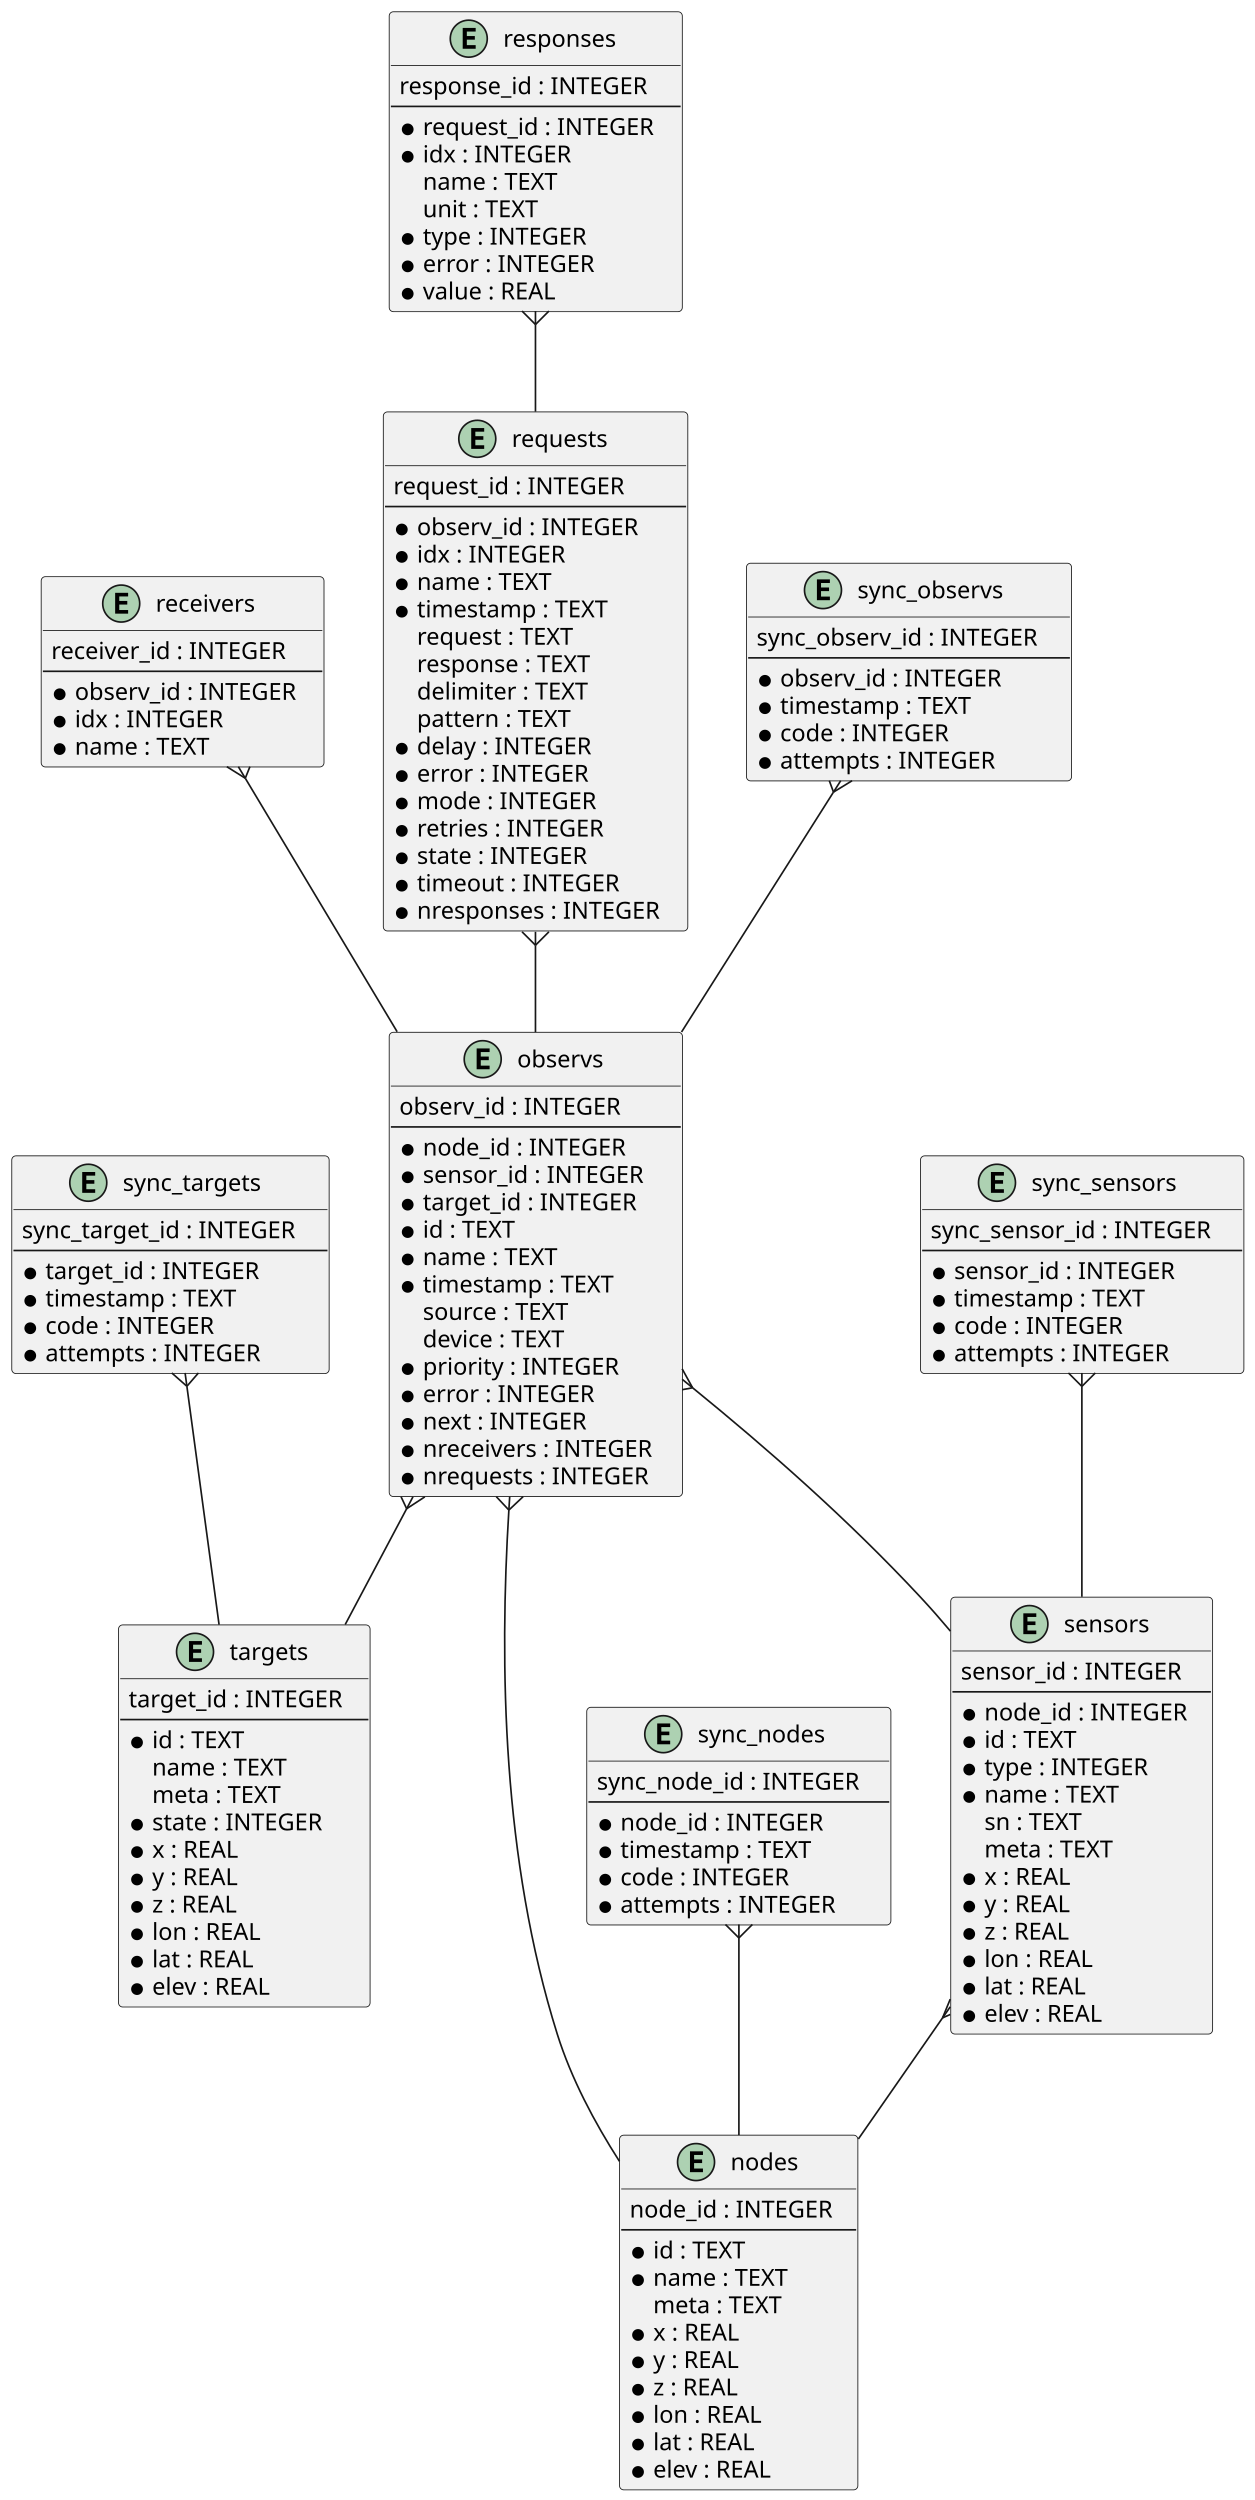
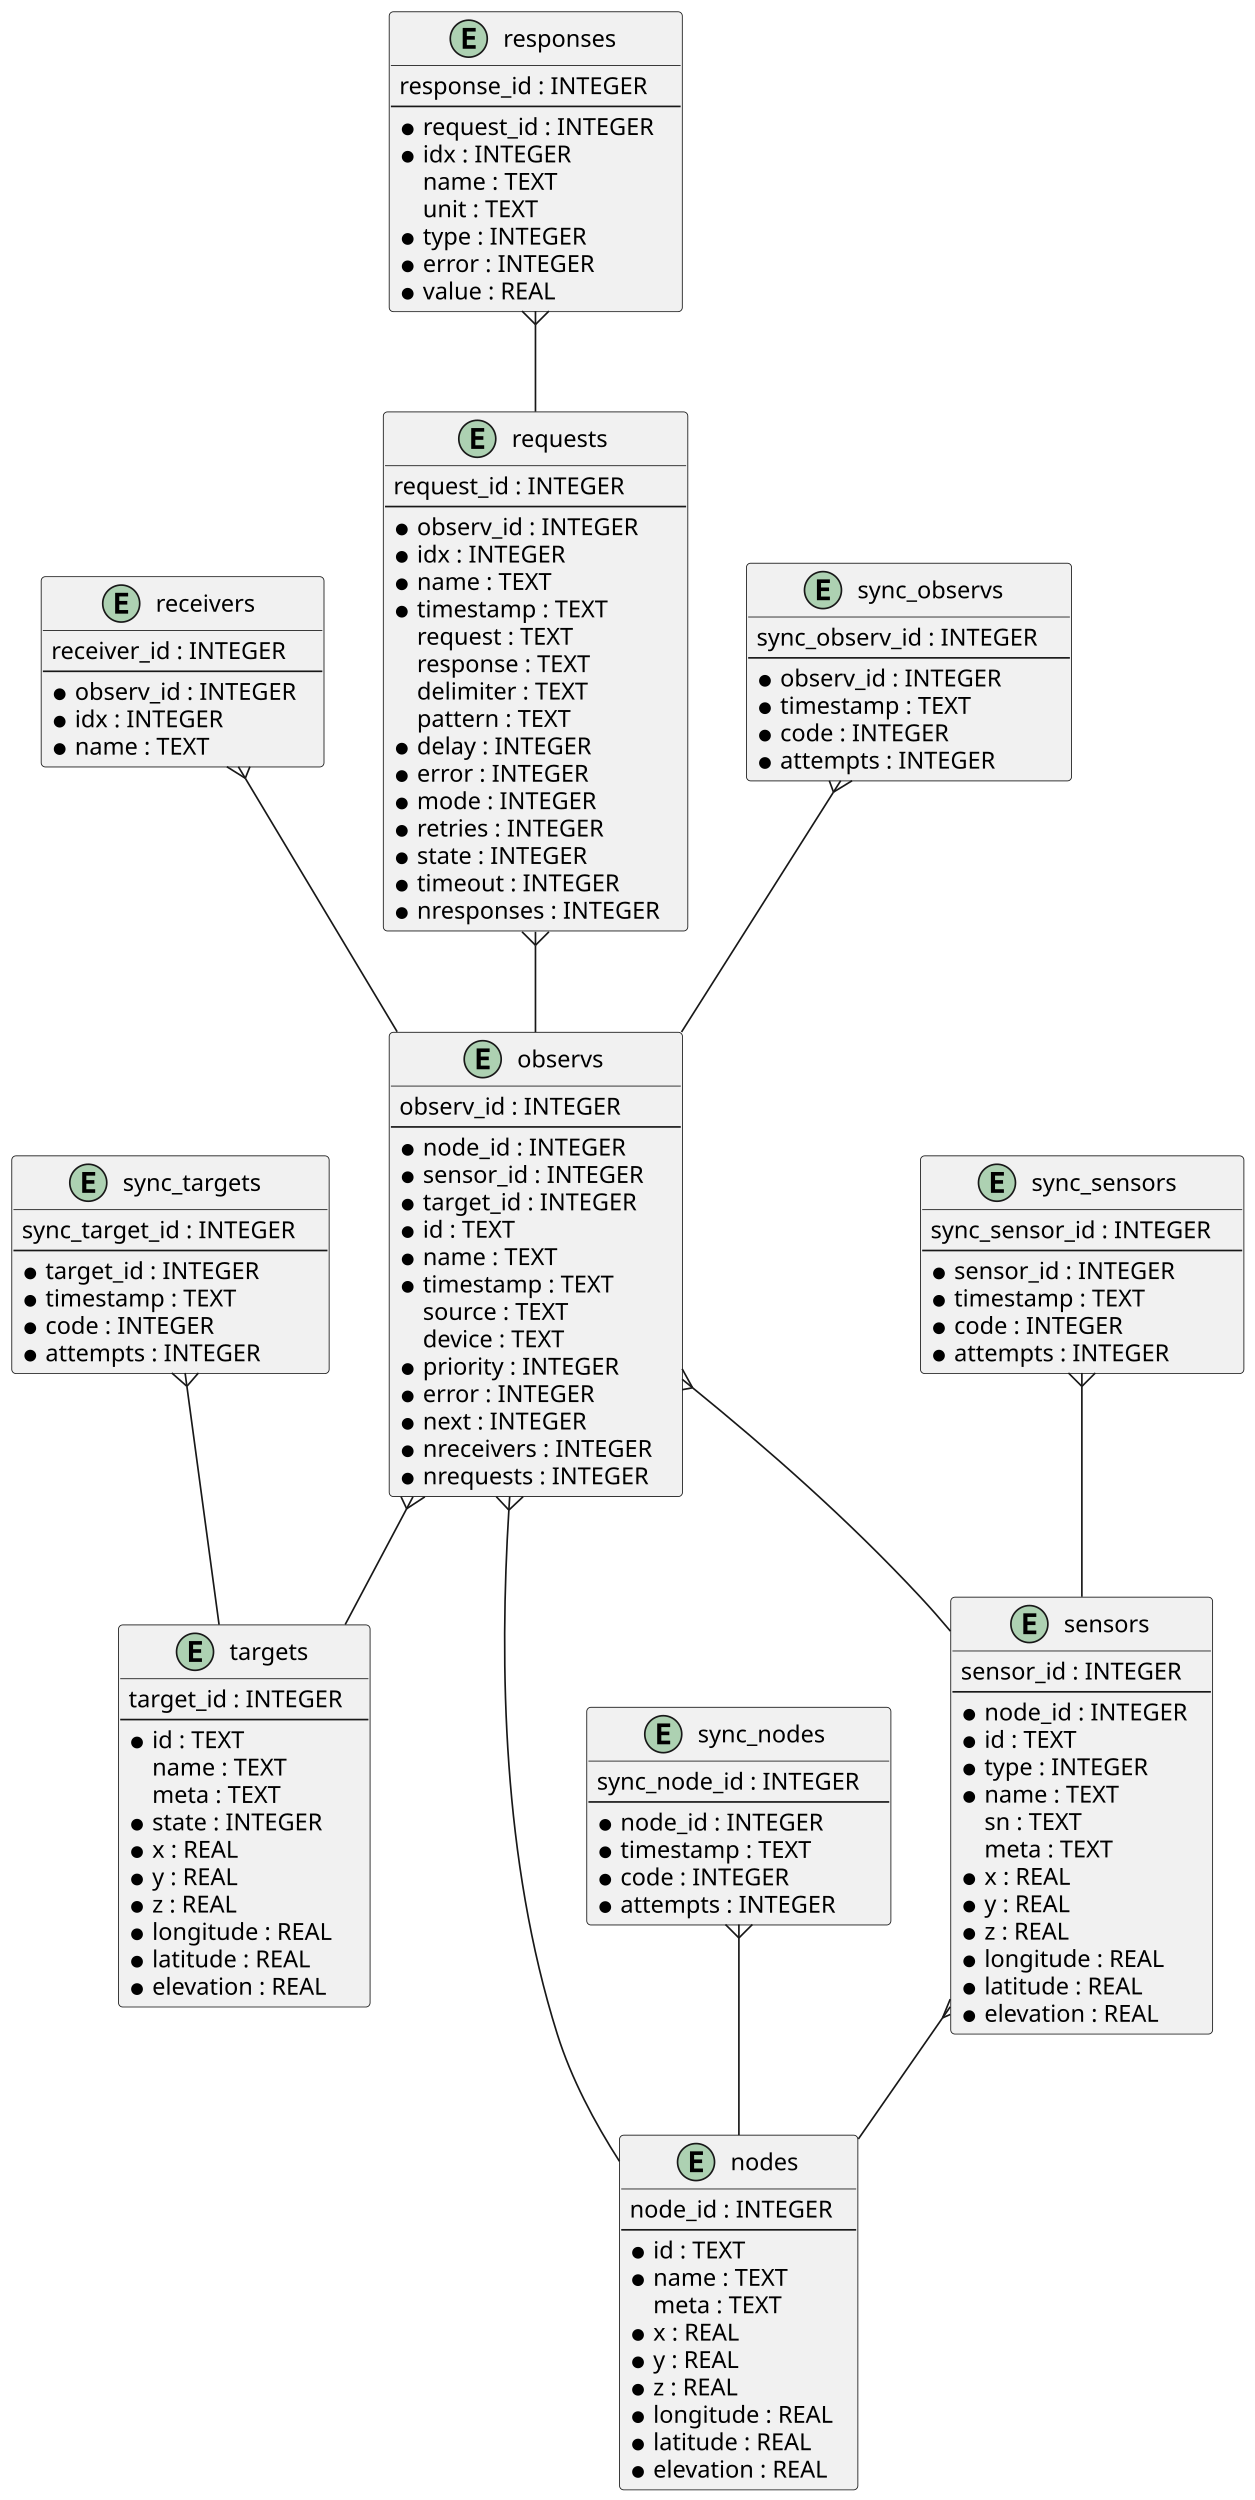
<svg xmlns="http://www.w3.org/2000/svg" contentStyleType="text/css" height="1487px" preserveAspectRatio="none" style="width:746px;height:1487px;background:#FFFFFF;" version="1.1" viewBox="0 0 746 1487" width="746px" zoomAndPan="magnify">
  <defs />
  <g>
    <g id="elem_nodes">
      <rect codeLine="1" fill="#F1F1F1" height="210.969" id="nodes" rx="2.5" ry="2.5" style="stroke:#181818;stroke-width:0.5;" width="141.753" x="368.5" y="1270" />
      <ellipse cx="414.01" cy="1286" fill="#ADD1B2" rx="11" ry="11" style="stroke:#181818;stroke-width:1;" />
      <path d="M418.12,1292 L410.401,1292 L410.401,1279.609 L418.12,1279.609 L418.12,1281.766 L412.854,1281.766 L412.854,1284.438 L417.62,1284.438 L417.62,1286.594 L412.854,1286.594 L412.854,1289.844 L418.12,1289.844 L418.12,1292 Z " fill="#000000" />
      <text fill="#000000" font-family="sans-serif" font-size="14" lengthAdjust="spacing" textLength="42.232" x="434.51" y="1290.847">nodes</text>
      <line style="stroke:#181818;stroke-width:0.5;" x1="369.5" x2="509.253" y1="1302" y2="1302" />
      <text fill="#000000" font-family="sans-serif" font-size="14" lengthAdjust="spacing" textLength="129.753" x="374.5" y="1318.995">node_id : INTEGER</text>
      <line style="stroke:#181818;stroke-width:1;" x1="369.5" x2="509.253" y1="1326.297" y2="1326.297" />
      <ellipse cx="379.5" cy="1339.945" fill="#000000" rx="3" ry="3" style="stroke:#000000;stroke-width:1;" />
      <text fill="#000000" font-family="sans-serif" font-size="14" lengthAdjust="spacing" textLength="61.934" x="388.5" y="1343.292">id : TEXT</text>
      <ellipse cx="379.5" cy="1356.242" fill="#000000" rx="3" ry="3" style="stroke:#000000;stroke-width:1;" />
      <text fill="#000000" font-family="sans-serif" font-size="14" lengthAdjust="spacing" textLength="88.86" x="388.5" y="1359.589">name : TEXT</text>
      <text fill="#000000" font-family="sans-serif" font-size="14" lengthAdjust="spacing" textLength="85.477" x="388.5" y="1375.886">meta : TEXT</text>
      <ellipse cx="379.5" cy="1388.836" fill="#000000" rx="3" ry="3" style="stroke:#000000;stroke-width:1;" />
      <text fill="#000000" font-family="sans-serif" font-size="14" lengthAdjust="spacing" textLength="57.852" x="388.5" y="1392.183">x : REAL</text>
      <ellipse cx="379.5" cy="1405.133" fill="#000000" rx="3" ry="3" style="stroke:#000000;stroke-width:1;" />
      <text fill="#000000" font-family="sans-serif" font-size="14" lengthAdjust="spacing" textLength="57.852" x="388.5" y="1408.479">y : REAL</text>
      <ellipse cx="379.5" cy="1421.43" fill="#000000" rx="3" ry="3" style="stroke:#000000;stroke-width:1;" />
      <text fill="#000000" font-family="sans-serif" font-size="14" lengthAdjust="spacing" textLength="56.916" x="388.5" y="1424.776">z : REAL</text>
      <ellipse cx="379.5" cy="1437.727" fill="#000000" rx="3" ry="3" style="stroke:#000000;stroke-width:1;" />
-       <text fill="#000000" font-family="sans-serif" font-size="14" lengthAdjust="spacing" textLength="70.895" x="388.5" y="1441.073">lon : REAL</text>
+       <text fill="#000000" font-family="sans-serif" font-size="14" lengthAdjust="spacing" textLength="115.534" x="388.5" y="1441.073">longitude : REAL</text>
      <ellipse cx="379.5" cy="1454.023" fill="#000000" rx="3" ry="3" style="stroke:#000000;stroke-width:1;" />
-       <text fill="#000000" font-family="sans-serif" font-size="14" lengthAdjust="spacing" textLength="67.525" x="388.5" y="1457.37">lat : REAL</text>
+       <text fill="#000000" font-family="sans-serif" font-size="14" lengthAdjust="spacing" textLength="103.277" x="388.5" y="1457.37">latitude : REAL</text>
      <ellipse cx="379.5" cy="1470.32" fill="#000000" rx="3" ry="3" style="stroke:#000000;stroke-width:1;" />
-       <text fill="#000000" font-family="sans-serif" font-size="14" lengthAdjust="spacing" textLength="78.969" x="388.5" y="1473.667">elev : REAL</text>
+       <text fill="#000000" font-family="sans-serif" font-size="14" lengthAdjust="spacing" textLength="114.365" x="388.5" y="1473.667">elevation : REAL</text>
    </g>
    <g id="elem_observs">
      <rect codeLine="15" fill="#F1F1F1" height="276.156" id="observs" rx="2.5" ry="2.5" style="stroke:#181818;stroke-width:0.5;" width="174.429" x="231.5" y="614" />
      <ellipse cx="287.117" cy="630" fill="#ADD1B2" rx="11" ry="11" style="stroke:#181818;stroke-width:1;" />
      <path d="M291.227,636 L283.508,636 L283.508,623.609 L291.227,623.609 L291.227,625.766 L285.961,625.766 L285.961,628.438 L290.727,628.438 L290.727,630.594 L285.961,630.594 L285.961,633.844 L291.227,633.844 L291.227,636 Z " fill="#000000" />
      <text fill="#000000" font-family="sans-serif" font-size="14" lengthAdjust="spacing" textLength="54.694" x="307.617" y="634.847">observs</text>
      <line style="stroke:#181818;stroke-width:0.5;" x1="232.5" x2="404.929" y1="646" y2="646" />
      <text fill="#000000" font-family="sans-serif" font-size="14" lengthAdjust="spacing" textLength="142.215" x="237.5" y="662.995">observ_id : INTEGER</text>
      <line style="stroke:#181818;stroke-width:1;" x1="232.5" x2="404.929" y1="670.297" y2="670.297" />
      <ellipse cx="242.5" cy="683.945" fill="#000000" rx="3" ry="3" style="stroke:#000000;stroke-width:1;" />
      <text fill="#000000" font-family="sans-serif" font-size="14" lengthAdjust="spacing" textLength="129.753" x="251.5" y="687.292">node_id : INTEGER</text>
      <ellipse cx="242.5" cy="700.242" fill="#000000" rx="3" ry="3" style="stroke:#000000;stroke-width:1;" />
      <text fill="#000000" font-family="sans-serif" font-size="14" lengthAdjust="spacing" textLength="141.21" x="251.5" y="703.589">sensor_id : INTEGER</text>
      <ellipse cx="242.5" cy="716.539" fill="#000000" rx="3" ry="3" style="stroke:#000000;stroke-width:1;" />
      <text fill="#000000" font-family="sans-serif" font-size="14" lengthAdjust="spacing" textLength="137.628" x="251.5" y="719.886">target_id : INTEGER</text>
      <ellipse cx="242.5" cy="732.836" fill="#000000" rx="3" ry="3" style="stroke:#000000;stroke-width:1;" />
      <text fill="#000000" font-family="sans-serif" font-size="14" lengthAdjust="spacing" textLength="61.934" x="251.5" y="736.183">id : TEXT</text>
      <ellipse cx="242.5" cy="749.133" fill="#000000" rx="3" ry="3" style="stroke:#000000;stroke-width:1;" />
      <text fill="#000000" font-family="sans-serif" font-size="14" lengthAdjust="spacing" textLength="88.86" x="251.5" y="752.48">name : TEXT</text>
      <ellipse cx="242.5" cy="765.43" fill="#000000" rx="3" ry="3" style="stroke:#000000;stroke-width:1;" />
      <text fill="#000000" font-family="sans-serif" font-size="14" lengthAdjust="spacing" textLength="124.674" x="251.5" y="768.776">timestamp : TEXT</text>
      <text fill="#000000" font-family="sans-serif" font-size="14" lengthAdjust="spacing" textLength="95.956" x="251.5" y="785.073">source : TEXT</text>
      <text fill="#000000" font-family="sans-serif" font-size="14" lengthAdjust="spacing" textLength="95.143" x="251.5" y="801.37">device : TEXT</text>
      <ellipse cx="242.5" cy="814.32" fill="#000000" rx="3" ry="3" style="stroke:#000000;stroke-width:1;" />
      <text fill="#000000" font-family="sans-serif" font-size="14" lengthAdjust="spacing" textLength="125.556" x="251.5" y="817.667">priority : INTEGER</text>
      <ellipse cx="242.5" cy="830.617" fill="#000000" rx="3" ry="3" style="stroke:#000000;stroke-width:1;" />
      <text fill="#000000" font-family="sans-serif" font-size="14" lengthAdjust="spacing" textLength="109.484" x="251.5" y="833.964">error : INTEGER</text>
      <ellipse cx="242.5" cy="846.914" fill="#000000" rx="3" ry="3" style="stroke:#000000;stroke-width:1;" />
      <text fill="#000000" font-family="sans-serif" font-size="14" lengthAdjust="spacing" textLength="106.299" x="251.5" y="850.261">next : INTEGER</text>
      <ellipse cx="242.5" cy="863.211" fill="#000000" rx="3" ry="3" style="stroke:#000000;stroke-width:1;" />
      <text fill="#000000" font-family="sans-serif" font-size="14" lengthAdjust="spacing" textLength="148.429" x="251.5" y="866.558">nreceivers : INTEGER</text>
      <ellipse cx="242.5" cy="879.508" fill="#000000" rx="3" ry="3" style="stroke:#000000;stroke-width:1;" />
      <text fill="#000000" font-family="sans-serif" font-size="14" lengthAdjust="spacing" textLength="144.731" x="251.5" y="882.855">nrequests : INTEGER</text>
    </g>
    <g id="elem_receivers">
      <rect codeLine="33" fill="#F1F1F1" height="113.188" id="receivers" rx="2.5" ry="2.5" style="stroke:#181818;stroke-width:0.5;" width="168.215" x="24.5" y="343" />
      <ellipse cx="72.099" cy="359" fill="#ADD1B2" rx="11" ry="11" style="stroke:#181818;stroke-width:1;" />
      <path d="M76.208,365 L68.489,365 L68.489,352.609 L76.208,352.609 L76.208,354.766 L70.942,354.766 L70.942,357.438 L75.708,357.438 L75.708,359.594 L70.942,359.594 L70.942,362.844 L76.208,362.844 L76.208,365 Z " fill="#000000" />
      <text fill="#000000" font-family="sans-serif" font-size="14" lengthAdjust="spacing" textLength="64.518" x="92.599" y="363.847">receivers</text>
      <line style="stroke:#181818;stroke-width:0.5;" x1="25.5" x2="191.715" y1="375" y2="375" />
      <text fill="#000000" font-family="sans-serif" font-size="14" lengthAdjust="spacing" textLength="152.038" x="30.5" y="391.995">receiver_id : INTEGER</text>
      <line style="stroke:#181818;stroke-width:1;" x1="25.5" x2="191.715" y1="399.297" y2="399.297" />
      <ellipse cx="35.5" cy="412.945" fill="#000000" rx="3" ry="3" style="stroke:#000000;stroke-width:1;" />
      <text fill="#000000" font-family="sans-serif" font-size="14" lengthAdjust="spacing" textLength="142.215" x="44.5" y="416.292">observ_id : INTEGER</text>
      <ellipse cx="35.5" cy="429.242" fill="#000000" rx="3" ry="3" style="stroke:#000000;stroke-width:1;" />
      <text fill="#000000" font-family="sans-serif" font-size="14" lengthAdjust="spacing" textLength="96.1" x="44.5" y="432.589">idx : INTEGER</text>
      <ellipse cx="35.5" cy="445.539" fill="#000000" rx="3" ry="3" style="stroke:#000000;stroke-width:1;" />
      <text fill="#000000" font-family="sans-serif" font-size="14" lengthAdjust="spacing" textLength="88.86" x="44.5" y="448.886">name : TEXT</text>
    </g>
    <g id="elem_requests">
      <rect codeLine="41" fill="#F1F1F1" height="308.75" id="requests" rx="2.5" ry="2.5" style="stroke:#181818;stroke-width:0.5;" width="181.101" x="228" y="245" />
      <ellipse cx="283.891" cy="261" fill="#ADD1B2" rx="11" ry="11" style="stroke:#181818;stroke-width:1;" />
      <path d="M288,267 L280.281,267 L280.281,254.609 L288,254.609 L288,256.766 L282.734,256.766 L282.734,259.438 L287.5,259.438 L287.5,261.594 L282.734,261.594 L282.734,264.844 L288,264.844 L288,267 Z " fill="#000000" />
      <text fill="#000000" font-family="sans-serif" font-size="14" lengthAdjust="spacing" textLength="60.819" x="304.391" y="265.847">requests</text>
      <line style="stroke:#181818;stroke-width:0.5;" x1="229" x2="408.101" y1="277" y2="277" />
      <text fill="#000000" font-family="sans-serif" font-size="14" lengthAdjust="spacing" textLength="148.34" x="234" y="293.995">request_id : INTEGER</text>
      <line style="stroke:#181818;stroke-width:1;" x1="229" x2="408.101" y1="301.297" y2="301.297" />
      <ellipse cx="239" cy="314.945" fill="#000000" rx="3" ry="3" style="stroke:#000000;stroke-width:1;" />
      <text fill="#000000" font-family="sans-serif" font-size="14" lengthAdjust="spacing" textLength="142.215" x="248" y="318.292">observ_id : INTEGER</text>
      <ellipse cx="239" cy="331.242" fill="#000000" rx="3" ry="3" style="stroke:#000000;stroke-width:1;" />
      <text fill="#000000" font-family="sans-serif" font-size="14" lengthAdjust="spacing" textLength="96.1" x="248" y="334.589">idx : INTEGER</text>
      <ellipse cx="239" cy="347.539" fill="#000000" rx="3" ry="3" style="stroke:#000000;stroke-width:1;" />
      <text fill="#000000" font-family="sans-serif" font-size="14" lengthAdjust="spacing" textLength="88.86" x="248" y="350.886">name : TEXT</text>
      <ellipse cx="239" cy="363.836" fill="#000000" rx="3" ry="3" style="stroke:#000000;stroke-width:1;" />
      <text fill="#000000" font-family="sans-serif" font-size="14" lengthAdjust="spacing" textLength="124.674" x="248" y="367.183">timestamp : TEXT</text>
      <text fill="#000000" font-family="sans-serif" font-size="14" lengthAdjust="spacing" textLength="102.683" x="248" y="383.479">request : TEXT</text>
      <text fill="#000000" font-family="sans-serif" font-size="14" lengthAdjust="spacing" textLength="113.053" x="248" y="399.776">response : TEXT</text>
      <text fill="#000000" font-family="sans-serif" font-size="14" lengthAdjust="spacing" textLength="111.822" x="248" y="416.073">delimiter : TEXT</text>
      <text fill="#000000" font-family="sans-serif" font-size="14" lengthAdjust="spacing" textLength="100.844" x="248" y="432.37">pattern : TEXT</text>
      <ellipse cx="239" cy="445.32" fill="#000000" rx="3" ry="3" style="stroke:#000000;stroke-width:1;" />
      <text fill="#000000" font-family="sans-serif" font-size="14" lengthAdjust="spacing" textLength="113.292" x="248" y="448.667">delay : INTEGER</text>
      <ellipse cx="239" cy="461.617" fill="#000000" rx="3" ry="3" style="stroke:#000000;stroke-width:1;" />
      <text fill="#000000" font-family="sans-serif" font-size="14" lengthAdjust="spacing" textLength="109.484" x="248" y="464.964">error : INTEGER</text>
      <ellipse cx="239" cy="477.914" fill="#000000" rx="3" ry="3" style="stroke:#000000;stroke-width:1;" />
      <text fill="#000000" font-family="sans-serif" font-size="14" lengthAdjust="spacing" textLength="114.741" x="248" y="481.261">mode : INTEGER</text>
      <ellipse cx="239" cy="494.211" fill="#000000" rx="3" ry="3" style="stroke:#000000;stroke-width:1;" />
      <text fill="#000000" font-family="sans-serif" font-size="14" lengthAdjust="spacing" textLength="120.449" x="248" y="497.558">retries : INTEGER</text>
      <ellipse cx="239" cy="510.508" fill="#000000" rx="3" ry="3" style="stroke:#000000;stroke-width:1;" />
      <text fill="#000000" font-family="sans-serif" font-size="14" lengthAdjust="spacing" textLength="110.503" x="248" y="513.855">state : INTEGER</text>
      <ellipse cx="239" cy="526.805" fill="#000000" rx="3" ry="3" style="stroke:#000000;stroke-width:1;" />
      <text fill="#000000" font-family="sans-serif" font-size="14" lengthAdjust="spacing" textLength="129.596" x="248" y="530.151">timeout : INTEGER</text>
      <ellipse cx="239" cy="543.102" fill="#000000" rx="3" ry="3" style="stroke:#000000;stroke-width:1;" />
      <text fill="#000000" font-family="sans-serif" font-size="14" lengthAdjust="spacing" textLength="155.101" x="248" y="546.448">nresponses : INTEGER</text>
    </g>
    <g id="elem_responses">
      <rect codeLine="61" fill="#F1F1F1" height="178.375" id="responses" rx="2.5" ry="2.5" style="stroke:#181818;stroke-width:0.5;" width="174.34" x="231.5" y="7" />
      <ellipse cx="278.825" cy="23" fill="#ADD1B2" rx="11" ry="11" style="stroke:#181818;stroke-width:1;" />
      <path d="M282.935,29 L275.216,29 L275.216,16.609 L282.935,16.609 L282.935,18.766 L277.669,18.766 L277.669,21.438 L282.435,21.438 L282.435,23.594 L277.669,23.594 L277.669,26.844 L282.935,26.844 L282.935,29 Z " fill="#000000" />
      <text fill="#000000" font-family="sans-serif" font-size="14" lengthAdjust="spacing" textLength="71.189" x="299.325" y="27.847">responses</text>
      <line style="stroke:#181818;stroke-width:0.5;" x1="232.5" x2="404.84" y1="39" y2="39" />
      <text fill="#000000" font-family="sans-serif" font-size="14" lengthAdjust="spacing" textLength="158.71" x="237.5" y="55.995">response_id : INTEGER</text>
      <line style="stroke:#181818;stroke-width:1;" x1="232.5" x2="404.84" y1="63.297" y2="63.297" />
      <ellipse cx="242.5" cy="76.945" fill="#000000" rx="3" ry="3" style="stroke:#000000;stroke-width:1;" />
      <text fill="#000000" font-family="sans-serif" font-size="14" lengthAdjust="spacing" textLength="148.34" x="251.5" y="80.292">request_id : INTEGER</text>
      <ellipse cx="242.5" cy="93.242" fill="#000000" rx="3" ry="3" style="stroke:#000000;stroke-width:1;" />
      <text fill="#000000" font-family="sans-serif" font-size="14" lengthAdjust="spacing" textLength="96.1" x="251.5" y="96.589">idx : INTEGER</text>
      <text fill="#000000" font-family="sans-serif" font-size="14" lengthAdjust="spacing" textLength="88.86" x="251.5" y="112.886">name : TEXT</text>
      <text fill="#000000" font-family="sans-serif" font-size="14" lengthAdjust="spacing" textLength="76.282" x="251.5" y="129.183">unit : TEXT</text>
      <ellipse cx="242.5" cy="142.133" fill="#000000" rx="3" ry="3" style="stroke:#000000;stroke-width:1;" />
      <text fill="#000000" font-family="sans-serif" font-size="14" lengthAdjust="spacing" textLength="106.312" x="251.5" y="145.48">type : INTEGER</text>
      <ellipse cx="242.5" cy="158.43" fill="#000000" rx="3" ry="3" style="stroke:#000000;stroke-width:1;" />
      <text fill="#000000" font-family="sans-serif" font-size="14" lengthAdjust="spacing" textLength="109.484" x="251.5" y="161.776">error : INTEGER</text>
      <ellipse cx="242.5" cy="174.727" fill="#000000" rx="3" ry="3" style="stroke:#000000;stroke-width:1;" />
      <text fill="#000000" font-family="sans-serif" font-size="14" lengthAdjust="spacing" textLength="87.808" x="251.5" y="178.073">value : REAL</text>
    </g>
    <g id="elem_sensors">
      <rect codeLine="73" fill="#F1F1F1" height="259.859" id="sensors" rx="2.5" ry="2.5" style="stroke:#181818;stroke-width:0.5;" width="155.753" x="565.5" y="950" />
      <ellipse cx="612.282" cy="966" fill="#ADD1B2" rx="11" ry="11" style="stroke:#181818;stroke-width:1;" />
      <path d="M616.391,972 L608.672,972 L608.672,959.609 L616.391,959.609 L616.391,961.766 L611.125,961.766 L611.125,964.438 L615.891,964.438 L615.891,966.594 L611.125,966.594 L611.125,969.844 L616.391,969.844 L616.391,972 Z " fill="#000000" />
      <text fill="#000000" font-family="sans-serif" font-size="14" lengthAdjust="spacing" textLength="53.69" x="632.782" y="970.847">sensors</text>
      <line style="stroke:#181818;stroke-width:0.5;" x1="566.5" x2="720.253" y1="982" y2="982" />
      <text fill="#000000" font-family="sans-serif" font-size="14" lengthAdjust="spacing" textLength="141.21" x="571.5" y="998.995">sensor_id : INTEGER</text>
      <line style="stroke:#181818;stroke-width:1;" x1="566.5" x2="720.253" y1="1006.297" y2="1006.297" />
      <ellipse cx="576.5" cy="1019.945" fill="#000000" rx="3" ry="3" style="stroke:#000000;stroke-width:1;" />
      <text fill="#000000" font-family="sans-serif" font-size="14" lengthAdjust="spacing" textLength="129.753" x="585.5" y="1023.292">node_id : INTEGER</text>
      <ellipse cx="576.5" cy="1036.242" fill="#000000" rx="3" ry="3" style="stroke:#000000;stroke-width:1;" />
      <text fill="#000000" font-family="sans-serif" font-size="14" lengthAdjust="spacing" textLength="61.934" x="585.5" y="1039.589">id : TEXT</text>
      <ellipse cx="576.5" cy="1052.539" fill="#000000" rx="3" ry="3" style="stroke:#000000;stroke-width:1;" />
      <text fill="#000000" font-family="sans-serif" font-size="14" lengthAdjust="spacing" textLength="106.312" x="585.5" y="1055.886">type : INTEGER</text>
      <ellipse cx="576.5" cy="1068.836" fill="#000000" rx="3" ry="3" style="stroke:#000000;stroke-width:1;" />
      <text fill="#000000" font-family="sans-serif" font-size="14" lengthAdjust="spacing" textLength="88.86" x="585.5" y="1072.183">name : TEXT</text>
      <text fill="#000000" font-family="sans-serif" font-size="14" lengthAdjust="spacing" textLength="65.324" x="585.5" y="1088.479">sn : TEXT</text>
      <text fill="#000000" font-family="sans-serif" font-size="14" lengthAdjust="spacing" textLength="85.477" x="585.5" y="1104.776">meta : TEXT</text>
      <ellipse cx="576.5" cy="1117.727" fill="#000000" rx="3" ry="3" style="stroke:#000000;stroke-width:1;" />
      <text fill="#000000" font-family="sans-serif" font-size="14" lengthAdjust="spacing" textLength="57.852" x="585.5" y="1121.073">x : REAL</text>
      <ellipse cx="576.5" cy="1134.023" fill="#000000" rx="3" ry="3" style="stroke:#000000;stroke-width:1;" />
      <text fill="#000000" font-family="sans-serif" font-size="14" lengthAdjust="spacing" textLength="57.852" x="585.5" y="1137.37">y : REAL</text>
      <ellipse cx="576.5" cy="1150.32" fill="#000000" rx="3" ry="3" style="stroke:#000000;stroke-width:1;" />
      <text fill="#000000" font-family="sans-serif" font-size="14" lengthAdjust="spacing" textLength="56.916" x="585.5" y="1153.667">z : REAL</text>
      <ellipse cx="576.5" cy="1166.617" fill="#000000" rx="3" ry="3" style="stroke:#000000;stroke-width:1;" />
-       <text fill="#000000" font-family="sans-serif" font-size="14" lengthAdjust="spacing" textLength="70.895" x="585.5" y="1169.964">lon : REAL</text>
+       <text fill="#000000" font-family="sans-serif" font-size="14" lengthAdjust="spacing" textLength="115.534" x="585.5" y="1169.964">longitude : REAL</text>
      <ellipse cx="576.5" cy="1182.914" fill="#000000" rx="3" ry="3" style="stroke:#000000;stroke-width:1;" />
-       <text fill="#000000" font-family="sans-serif" font-size="14" lengthAdjust="spacing" textLength="67.525" x="585.5" y="1186.261">lat : REAL</text>
+       <text fill="#000000" font-family="sans-serif" font-size="14" lengthAdjust="spacing" textLength="103.277" x="585.5" y="1186.261">latitude : REAL</text>
      <ellipse cx="576.5" cy="1199.211" fill="#000000" rx="3" ry="3" style="stroke:#000000;stroke-width:1;" />
-       <text fill="#000000" font-family="sans-serif" font-size="14" lengthAdjust="spacing" textLength="78.969" x="585.5" y="1202.558">elev : REAL</text>
+       <text fill="#000000" font-family="sans-serif" font-size="14" lengthAdjust="spacing" textLength="114.365" x="585.5" y="1202.558">elevation : REAL</text>
    </g>
    <g id="elem_sync_nodes">
      <rect codeLine="90" fill="#F1F1F1" height="129.484" id="sync_nodes" rx="2.5" ry="2.5" style="stroke:#181818;stroke-width:0.5;" width="180.902" x="349" y="1015.5" />
      <ellipse cx="394.51" cy="1031.5" fill="#ADD1B2" rx="11" ry="11" style="stroke:#181818;stroke-width:1;" />
      <path d="M398.62,1037.5 L390.901,1037.5 L390.901,1025.109 L398.62,1025.109 L398.62,1027.266 L393.354,1027.266 L393.354,1029.938 L398.12,1029.938 L398.12,1032.094 L393.354,1032.094 L393.354,1035.344 L398.62,1035.344 L398.62,1037.5 Z " fill="#000000" />
      <text fill="#000000" font-family="sans-serif" font-size="14" lengthAdjust="spacing" textLength="81.382" x="415.01" y="1036.347">sync_nodes</text>
      <line style="stroke:#181818;stroke-width:0.5;" x1="350" x2="528.902" y1="1047.5" y2="1047.5" />
      <text fill="#000000" font-family="sans-serif" font-size="14" lengthAdjust="spacing" textLength="168.902" x="355" y="1064.495">sync_node_id : INTEGER</text>
      <line style="stroke:#181818;stroke-width:1;" x1="350" x2="528.902" y1="1071.797" y2="1071.797" />
      <ellipse cx="360" cy="1085.445" fill="#000000" rx="3" ry="3" style="stroke:#000000;stroke-width:1;" />
      <text fill="#000000" font-family="sans-serif" font-size="14" lengthAdjust="spacing" textLength="129.753" x="369" y="1088.792">node_id : INTEGER</text>
      <ellipse cx="360" cy="1101.742" fill="#000000" rx="3" ry="3" style="stroke:#000000;stroke-width:1;" />
      <text fill="#000000" font-family="sans-serif" font-size="14" lengthAdjust="spacing" textLength="124.674" x="369" y="1105.089">timestamp : TEXT</text>
      <ellipse cx="360" cy="1118.039" fill="#000000" rx="3" ry="3" style="stroke:#000000;stroke-width:1;" />
      <text fill="#000000" font-family="sans-serif" font-size="14" lengthAdjust="spacing" textLength="108.801" x="369" y="1121.386">code : INTEGER</text>
      <ellipse cx="360" cy="1134.336" fill="#000000" rx="3" ry="3" style="stroke:#000000;stroke-width:1;" />
      <text fill="#000000" font-family="sans-serif" font-size="14" lengthAdjust="spacing" textLength="138.517" x="369" y="1137.683">attempts : INTEGER</text>
    </g>
    <g id="elem_sync_observs">
      <rect codeLine="99" fill="#F1F1F1" height="129.484" id="sync_observs" rx="2.5" ry="2.5" style="stroke:#181818;stroke-width:0.5;" width="193.364" x="444" y="335" />
      <ellipse cx="489.51" cy="351" fill="#ADD1B2" rx="11" ry="11" style="stroke:#181818;stroke-width:1;" />
      <path d="M493.62,357 L485.901,357 L485.901,344.609 L493.62,344.609 L493.62,346.766 L488.354,346.766 L488.354,349.438 L493.12,349.438 L493.12,351.594 L488.354,351.594 L488.354,354.844 L493.62,354.844 L493.62,357 Z " fill="#000000" />
      <text fill="#000000" font-family="sans-serif" font-size="14" lengthAdjust="spacing" textLength="93.844" x="510.01" y="355.847">sync_observs</text>
      <line style="stroke:#181818;stroke-width:0.5;" x1="445" x2="636.364" y1="367" y2="367" />
      <text fill="#000000" font-family="sans-serif" font-size="14" lengthAdjust="spacing" textLength="181.364" x="450" y="383.995">sync_observ_id : INTEGER</text>
      <line style="stroke:#181818;stroke-width:1;" x1="445" x2="636.364" y1="391.297" y2="391.297" />
      <ellipse cx="455" cy="404.945" fill="#000000" rx="3" ry="3" style="stroke:#000000;stroke-width:1;" />
      <text fill="#000000" font-family="sans-serif" font-size="14" lengthAdjust="spacing" textLength="142.215" x="464" y="408.292">observ_id : INTEGER</text>
      <ellipse cx="455" cy="421.242" fill="#000000" rx="3" ry="3" style="stroke:#000000;stroke-width:1;" />
      <text fill="#000000" font-family="sans-serif" font-size="14" lengthAdjust="spacing" textLength="124.674" x="464" y="424.589">timestamp : TEXT</text>
      <ellipse cx="455" cy="437.539" fill="#000000" rx="3" ry="3" style="stroke:#000000;stroke-width:1;" />
      <text fill="#000000" font-family="sans-serif" font-size="14" lengthAdjust="spacing" textLength="108.801" x="464" y="440.886">code : INTEGER</text>
      <ellipse cx="455" cy="453.836" fill="#000000" rx="3" ry="3" style="stroke:#000000;stroke-width:1;" />
      <text fill="#000000" font-family="sans-serif" font-size="14" lengthAdjust="spacing" textLength="138.517" x="464" y="457.183">attempts : INTEGER</text>
    </g>
    <g id="elem_sync_sensors">
      <rect codeLine="108" fill="#F1F1F1" height="129.484" id="sync_sensors" rx="2.5" ry="2.5" style="stroke:#181818;stroke-width:0.5;" width="192.359" x="547.5" y="687.5" />
      <ellipse cx="593.01" cy="703.5" fill="#ADD1B2" rx="11" ry="11" style="stroke:#181818;stroke-width:1;" />
      <path d="M597.12,709.5 L589.401,709.5 L589.401,697.109 L597.12,697.109 L597.12,699.266 L591.854,699.266 L591.854,701.938 L596.62,701.938 L596.62,704.094 L591.854,704.094 L591.854,707.344 L597.12,707.344 L597.12,709.5 Z " fill="#000000" />
      <text fill="#000000" font-family="sans-serif" font-size="14" lengthAdjust="spacing" textLength="92.839" x="613.51" y="708.347">sync_sensors</text>
      <line style="stroke:#181818;stroke-width:0.5;" x1="548.5" x2="738.859" y1="719.5" y2="719.5" />
      <text fill="#000000" font-family="sans-serif" font-size="14" lengthAdjust="spacing" textLength="180.359" x="553.5" y="736.495">sync_sensor_id : INTEGER</text>
      <line style="stroke:#181818;stroke-width:1;" x1="548.5" x2="738.859" y1="743.797" y2="743.797" />
      <ellipse cx="558.5" cy="757.445" fill="#000000" rx="3" ry="3" style="stroke:#000000;stroke-width:1;" />
      <text fill="#000000" font-family="sans-serif" font-size="14" lengthAdjust="spacing" textLength="141.21" x="567.5" y="760.792">sensor_id : INTEGER</text>
      <ellipse cx="558.5" cy="773.742" fill="#000000" rx="3" ry="3" style="stroke:#000000;stroke-width:1;" />
      <text fill="#000000" font-family="sans-serif" font-size="14" lengthAdjust="spacing" textLength="124.674" x="567.5" y="777.089">timestamp : TEXT</text>
      <ellipse cx="558.5" cy="790.039" fill="#000000" rx="3" ry="3" style="stroke:#000000;stroke-width:1;" />
      <text fill="#000000" font-family="sans-serif" font-size="14" lengthAdjust="spacing" textLength="108.801" x="567.5" y="793.386">code : INTEGER</text>
      <ellipse cx="558.5" cy="806.336" fill="#000000" rx="3" ry="3" style="stroke:#000000;stroke-width:1;" />
      <text fill="#000000" font-family="sans-serif" font-size="14" lengthAdjust="spacing" textLength="138.517" x="567.5" y="809.683">attempts : INTEGER</text>
    </g>
    <g id="elem_sync_targets">
      <rect codeLine="117" fill="#F1F1F1" height="129.484" id="sync_targets" rx="2.5" ry="2.5" style="stroke:#181818;stroke-width:0.5;" width="188.777" x="7" y="687.5" />
      <ellipse cx="52.51" cy="703.5" fill="#ADD1B2" rx="11" ry="11" style="stroke:#181818;stroke-width:1;" />
      <path d="M56.62,709.5 L48.901,709.5 L48.901,697.109 L56.62,697.109 L56.62,699.266 L51.354,699.266 L51.354,701.938 L56.12,701.938 L56.12,704.094 L51.354,704.094 L51.354,707.344 L56.62,707.344 L56.62,709.5 Z " fill="#000000" />
      <text fill="#000000" font-family="sans-serif" font-size="14" lengthAdjust="spacing" textLength="89.257" x="73.01" y="708.347">sync_targets</text>
      <line style="stroke:#181818;stroke-width:0.5;" x1="8" x2="194.777" y1="719.5" y2="719.5" />
      <text fill="#000000" font-family="sans-serif" font-size="14" lengthAdjust="spacing" textLength="176.777" x="13" y="736.495">sync_target_id : INTEGER</text>
      <line style="stroke:#181818;stroke-width:1;" x1="8" x2="194.777" y1="743.797" y2="743.797" />
      <ellipse cx="18" cy="757.445" fill="#000000" rx="3" ry="3" style="stroke:#000000;stroke-width:1;" />
      <text fill="#000000" font-family="sans-serif" font-size="14" lengthAdjust="spacing" textLength="137.628" x="27" y="760.792">target_id : INTEGER</text>
      <ellipse cx="18" cy="773.742" fill="#000000" rx="3" ry="3" style="stroke:#000000;stroke-width:1;" />
      <text fill="#000000" font-family="sans-serif" font-size="14" lengthAdjust="spacing" textLength="124.674" x="27" y="777.089">timestamp : TEXT</text>
      <ellipse cx="18" cy="790.039" fill="#000000" rx="3" ry="3" style="stroke:#000000;stroke-width:1;" />
      <text fill="#000000" font-family="sans-serif" font-size="14" lengthAdjust="spacing" textLength="108.801" x="27" y="793.386">code : INTEGER</text>
      <ellipse cx="18" cy="806.336" fill="#000000" rx="3" ry="3" style="stroke:#000000;stroke-width:1;" />
      <text fill="#000000" font-family="sans-serif" font-size="14" lengthAdjust="spacing" textLength="138.517" x="27" y="809.683">attempts : INTEGER</text>
    </g>
    <g id="elem_targets">
      <rect codeLine="126" fill="#F1F1F1" height="227.266" id="targets" rx="2.5" ry="2.5" style="stroke:#181818;stroke-width:0.5;" width="149.628" x="70.5" y="966.5" />
      <ellipse cx="116.01" cy="982.5" fill="#ADD1B2" rx="11" ry="11" style="stroke:#181818;stroke-width:1;" />
      <path d="M120.12,988.5 L112.401,988.5 L112.401,976.109 L120.12,976.109 L120.12,978.266 L114.854,978.266 L114.854,980.938 L119.62,980.938 L119.62,983.094 L114.854,983.094 L114.854,986.344 L120.12,986.344 L120.12,988.5 Z " fill="#000000" />
      <text fill="#000000" font-family="sans-serif" font-size="14" lengthAdjust="spacing" textLength="50.107" x="136.51" y="987.347">targets</text>
      <line style="stroke:#181818;stroke-width:0.5;" x1="71.5" x2="219.128" y1="998.5" y2="998.5" />
      <text fill="#000000" font-family="sans-serif" font-size="14" lengthAdjust="spacing" textLength="137.628" x="76.5" y="1015.495">target_id : INTEGER</text>
      <line style="stroke:#181818;stroke-width:1;" x1="71.5" x2="219.128" y1="1022.797" y2="1022.797" />
      <ellipse cx="81.5" cy="1036.445" fill="#000000" rx="3" ry="3" style="stroke:#000000;stroke-width:1;" />
      <text fill="#000000" font-family="sans-serif" font-size="14" lengthAdjust="spacing" textLength="61.934" x="90.5" y="1039.792">id : TEXT</text>
      <text fill="#000000" font-family="sans-serif" font-size="14" lengthAdjust="spacing" textLength="88.86" x="90.5" y="1056.089">name : TEXT</text>
      <text fill="#000000" font-family="sans-serif" font-size="14" lengthAdjust="spacing" textLength="85.477" x="90.5" y="1072.386">meta : TEXT</text>
      <ellipse cx="81.5" cy="1085.336" fill="#000000" rx="3" ry="3" style="stroke:#000000;stroke-width:1;" />
      <text fill="#000000" font-family="sans-serif" font-size="14" lengthAdjust="spacing" textLength="110.503" x="90.5" y="1088.683">state : INTEGER</text>
      <ellipse cx="81.5" cy="1101.633" fill="#000000" rx="3" ry="3" style="stroke:#000000;stroke-width:1;" />
      <text fill="#000000" font-family="sans-serif" font-size="14" lengthAdjust="spacing" textLength="57.852" x="90.5" y="1104.979">x : REAL</text>
      <ellipse cx="81.5" cy="1117.93" fill="#000000" rx="3" ry="3" style="stroke:#000000;stroke-width:1;" />
      <text fill="#000000" font-family="sans-serif" font-size="14" lengthAdjust="spacing" textLength="57.852" x="90.5" y="1121.276">y : REAL</text>
      <ellipse cx="81.5" cy="1134.227" fill="#000000" rx="3" ry="3" style="stroke:#000000;stroke-width:1;" />
      <text fill="#000000" font-family="sans-serif" font-size="14" lengthAdjust="spacing" textLength="56.916" x="90.5" y="1137.573">z : REAL</text>
      <ellipse cx="81.5" cy="1150.523" fill="#000000" rx="3" ry="3" style="stroke:#000000;stroke-width:1;" />
-       <text fill="#000000" font-family="sans-serif" font-size="14" lengthAdjust="spacing" textLength="70.895" x="90.5" y="1153.87">lon : REAL</text>
+       <text fill="#000000" font-family="sans-serif" font-size="14" lengthAdjust="spacing" textLength="115.534" x="90.5" y="1153.87">longitude : REAL</text>
      <ellipse cx="81.5" cy="1166.82" fill="#000000" rx="3" ry="3" style="stroke:#000000;stroke-width:1;" />
-       <text fill="#000000" font-family="sans-serif" font-size="14" lengthAdjust="spacing" textLength="67.525" x="90.5" y="1170.167">lat : REAL</text>
+       <text fill="#000000" font-family="sans-serif" font-size="14" lengthAdjust="spacing" textLength="103.277" x="90.5" y="1170.167">latitude : REAL</text>
      <ellipse cx="81.5" cy="1183.117" fill="#000000" rx="3" ry="3" style="stroke:#000000;stroke-width:1;" />
-       <text fill="#000000" font-family="sans-serif" font-size="14" lengthAdjust="spacing" textLength="78.969" x="90.5" y="1186.464">elev : REAL</text>
+       <text fill="#000000" font-family="sans-serif" font-size="14" lengthAdjust="spacing" textLength="114.365" x="90.5" y="1186.464">elevation : REAL</text>
    </g>
    <g id="link_observs_targets">
      <path codeLine="141" d="M241.881,897.377 C228.451,922.697 218.31,941.79 205.32,966.28 " fill="none" id="observs-backto-targets" style="stroke:#181818;stroke-width:1;" />
      <line style="stroke:#181818;stroke-width:1;" x1="241.881" x2="238.563" y1="897.377" y2="890.31" />
      <line style="stroke:#181818;stroke-width:1;" x1="241.881" x2="252.697" y1="897.377" y2="890.31" />
      <line style="stroke:#181818;stroke-width:1;" x1="241.881" x2="245.63" y1="897.377" y2="890.31" />
    </g>
    <g id="link_observs_sensors">
      <path codeLine="143" d="M411.944,825.441 C456.474,861.691 504.06,903.38 547.5,950 C553.49,956.43 559.47,963.24 565.33,970.22 " fill="none" id="observs-backto-sensors" style="stroke:#181818;stroke-width:1;" />
      <line style="stroke:#181818;stroke-width:1;" x1="411.944" x2="405.74" y1="825.441" y2="826.594" />
      <line style="stroke:#181818;stroke-width:1;" x1="411.944" x2="405.74" y1="825.441" y2="814.186" />
      <line style="stroke:#181818;stroke-width:1;" x1="411.944" x2="405.74" y1="825.441" y2="820.39" />
    </g>
    <g id="link_observs_nodes">
      <path codeLine="145" d="M302.676,898.185 C296.956,990.665 298.88,1106.27 331.5,1210 C339.75,1236.24 353.49,1262.24 368.45,1285.56 " fill="none" id="observs-backto-nodes" style="stroke:#181818;stroke-width:1;" />
      <line style="stroke:#181818;stroke-width:1;" x1="302.676" x2="295.185" y1="898.185" y2="890.2" />
      <line style="stroke:#181818;stroke-width:1;" x1="302.676" x2="311.155" y1="898.185" y2="890.2" />
      <line style="stroke:#181818;stroke-width:1;" x1="302.676" x2="303.17" y1="898.185" y2="890.2" />
    </g>
    <g id="link_receivers_observs">
      <path codeLine="147" d="M145.891,462.903 C171.271,505.273 203.26,558.66 236.22,613.68 " fill="none" id="receivers-backto-observs" style="stroke:#181818;stroke-width:1;" />
      <line style="stroke:#181818;stroke-width:1;" x1="145.891" x2="134.917" y1="462.903" y2="456.04" />
      <line style="stroke:#181818;stroke-width:1;" x1="145.891" x2="148.643" y1="462.903" y2="456.04" />
      <line style="stroke:#181818;stroke-width:1;" x1="145.891" x2="141.78" y1="462.903" y2="456.04" />
    </g>
    <g id="link_requests_observs">
      <path codeLine="149" d="M318.5,562.23 C318.5,582.1 318.5,594.34 318.5,613.91 " fill="none" id="requests-backto-observs" style="stroke:#181818;stroke-width:1;" />
      <line style="stroke:#181818;stroke-width:1;" x1="318.5" x2="310.5" y1="562.23" y2="554.23" />
      <line style="stroke:#181818;stroke-width:1;" x1="318.5" x2="326.5" y1="562.23" y2="554.23" />
      <line style="stroke:#181818;stroke-width:1;" x1="318.5" x2="318.5" y1="562.23" y2="554.23" />
    </g>
    <g id="link_responses_requests">
      <path codeLine="151" d="M318.5,193.02 C318.5,211.88 318.5,224.33 318.5,244.85 " fill="none" id="responses-backto-requests" style="stroke:#181818;stroke-width:1;" />
      <line style="stroke:#181818;stroke-width:1;" x1="318.5" x2="310.5" y1="193.02" y2="185.02" />
      <line style="stroke:#181818;stroke-width:1;" x1="318.5" x2="326.5" y1="193.02" y2="185.02" />
      <line style="stroke:#181818;stroke-width:1;" x1="318.5" x2="318.5" y1="193.02" y2="185.02" />
    </g>
    <g id="link_sensors_nodes">
      <path codeLine="153" d="M560.643,1200.208 C542.663,1226.068 528.22,1246.86 510.56,1272.26 " fill="none" id="sensors-backto-nodes" style="stroke:#181818;stroke-width:1;" />
      <line style="stroke:#181818;stroke-width:1;" x1="560.643" x2="565.21" y1="1200.208" y2="1189.073" />
      <line style="stroke:#181818;stroke-width:1;" x1="560.643" x2="565.21" y1="1200.208" y2="1198.207" />
      <line style="stroke:#181818;stroke-width:1;" x1="560.643" x2="565.21" y1="1200.208" y2="1193.64" />
    </g>
    <g id="link_sync_nodes_nodes">
      <path codeLine="155" d="M439.5,1152.69 C439.5,1189.27 439.5,1228.13 439.5,1269.97 " fill="none" id="sync_nodes-backto-nodes" style="stroke:#181818;stroke-width:1;" />
      <line style="stroke:#181818;stroke-width:1;" x1="439.5" x2="431.5" y1="1152.69" y2="1144.69" />
      <line style="stroke:#181818;stroke-width:1;" x1="439.5" x2="447.5" y1="1152.69" y2="1144.69" />
      <line style="stroke:#181818;stroke-width:1;" x1="439.5" x2="439.5" y1="1152.69" y2="1144.69" />
    </g>
    <g id="link_sync_observs_observs">
      <path codeLine="157" d="M495.759,471.138 C469.309,512.898 438.01,562.31 405.36,613.86 " fill="none" id="sync_observs-backto-observs" style="stroke:#181818;stroke-width:1;" />
      <line style="stroke:#181818;stroke-width:1;" x1="495.759" x2="493.282" y1="471.138" y2="464.38" />
      <line style="stroke:#181818;stroke-width:1;" x1="495.759" x2="506.798" y1="471.138" y2="464.38" />
      <line style="stroke:#181818;stroke-width:1;" x1="495.759" x2="500.04" y1="471.138" y2="464.38" />
    </g>
    <g id="link_sync_sensors_sensors">
      <path codeLine="159" d="M643.5,824.63 C643.5,862.52 643.5,904 643.5,949.77 " fill="none" id="sync_sensors-backto-sensors" style="stroke:#181818;stroke-width:1;" />
      <line style="stroke:#181818;stroke-width:1;" x1="643.5" x2="635.5" y1="824.63" y2="816.63" />
      <line style="stroke:#181818;stroke-width:1;" x1="643.5" x2="651.5" y1="824.63" y2="816.63" />
      <line style="stroke:#181818;stroke-width:1;" x1="643.5" x2="643.5" y1="824.63" y2="816.63" />
    </g>
    <g id="link_sync_targets_targets">
      <path codeLine="161" d="M111.16,824.558 C116.9,867.088 123.54,916.27 130.3,966.36 " fill="none" id="sync_targets-backto-targets" style="stroke:#181818;stroke-width:1;" />
      <line style="stroke:#181818;stroke-width:1;" x1="111.16" x2="102.162" y1="824.558" y2="816.63" />
      <line style="stroke:#181818;stroke-width:1;" x1="111.16" x2="118.018" y1="824.558" y2="816.63" />
      <line style="stroke:#181818;stroke-width:1;" x1="111.16" x2="110.09" y1="824.558" y2="816.63" />
    </g>
  </g>
</svg>
